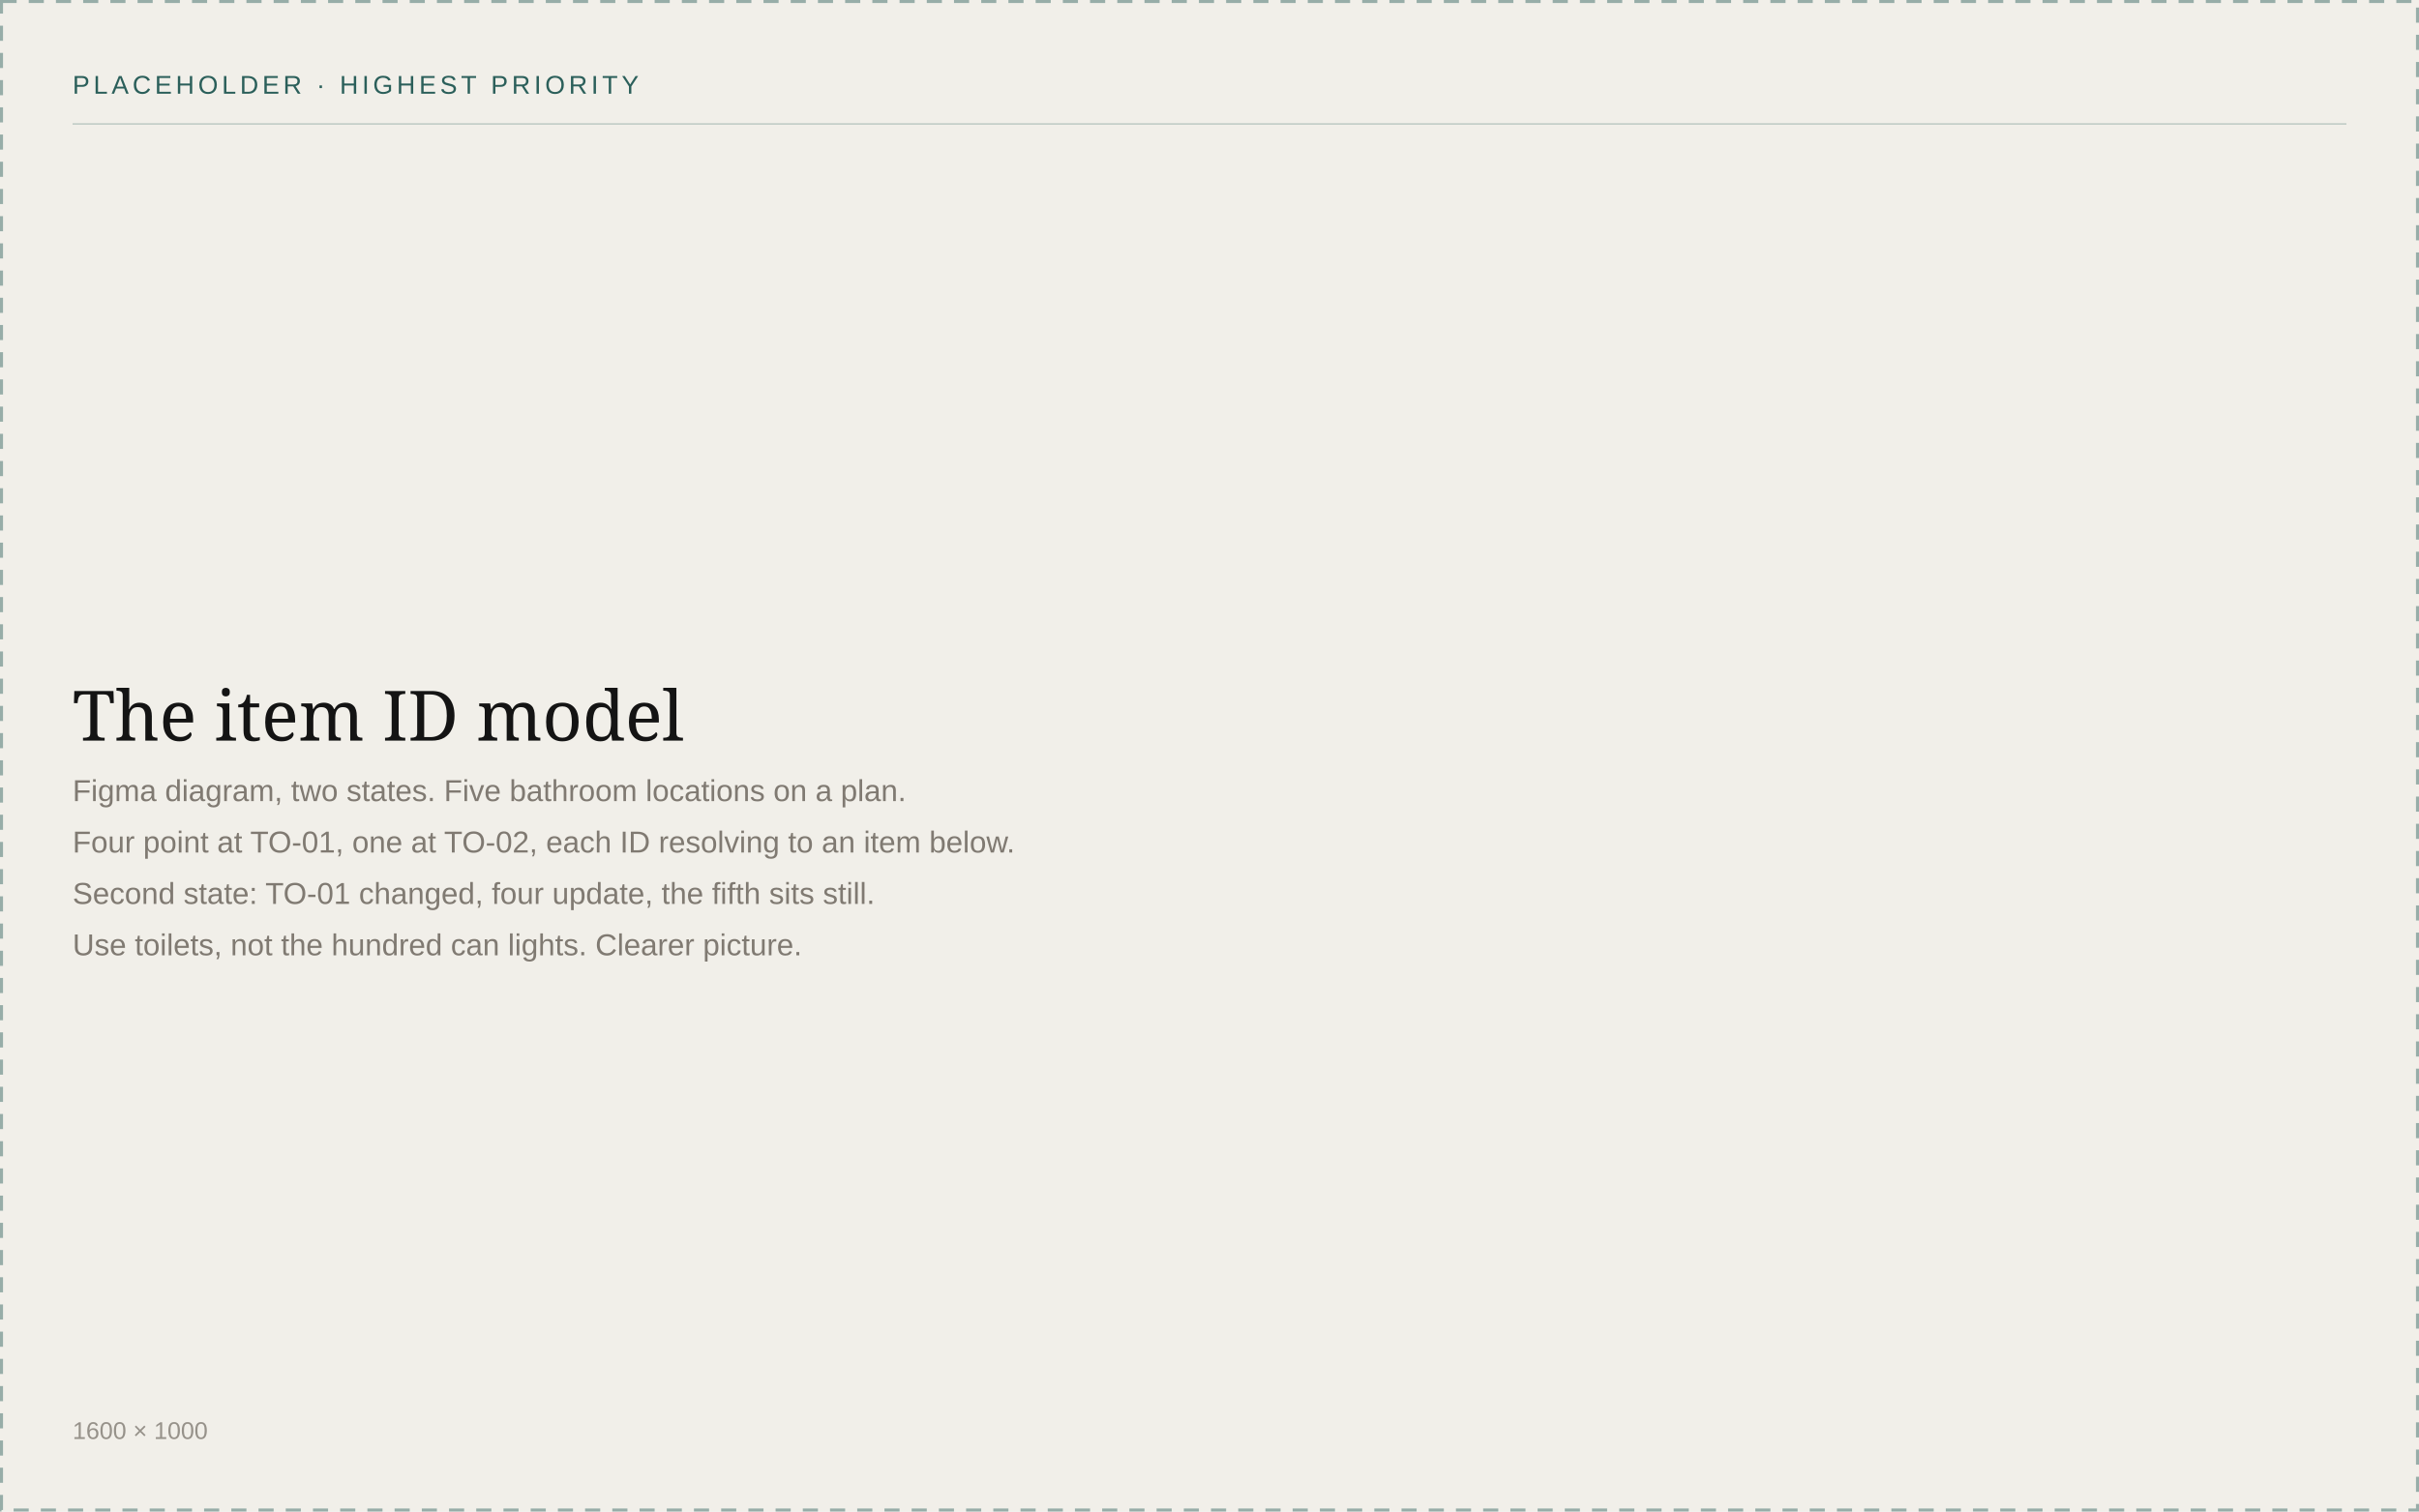
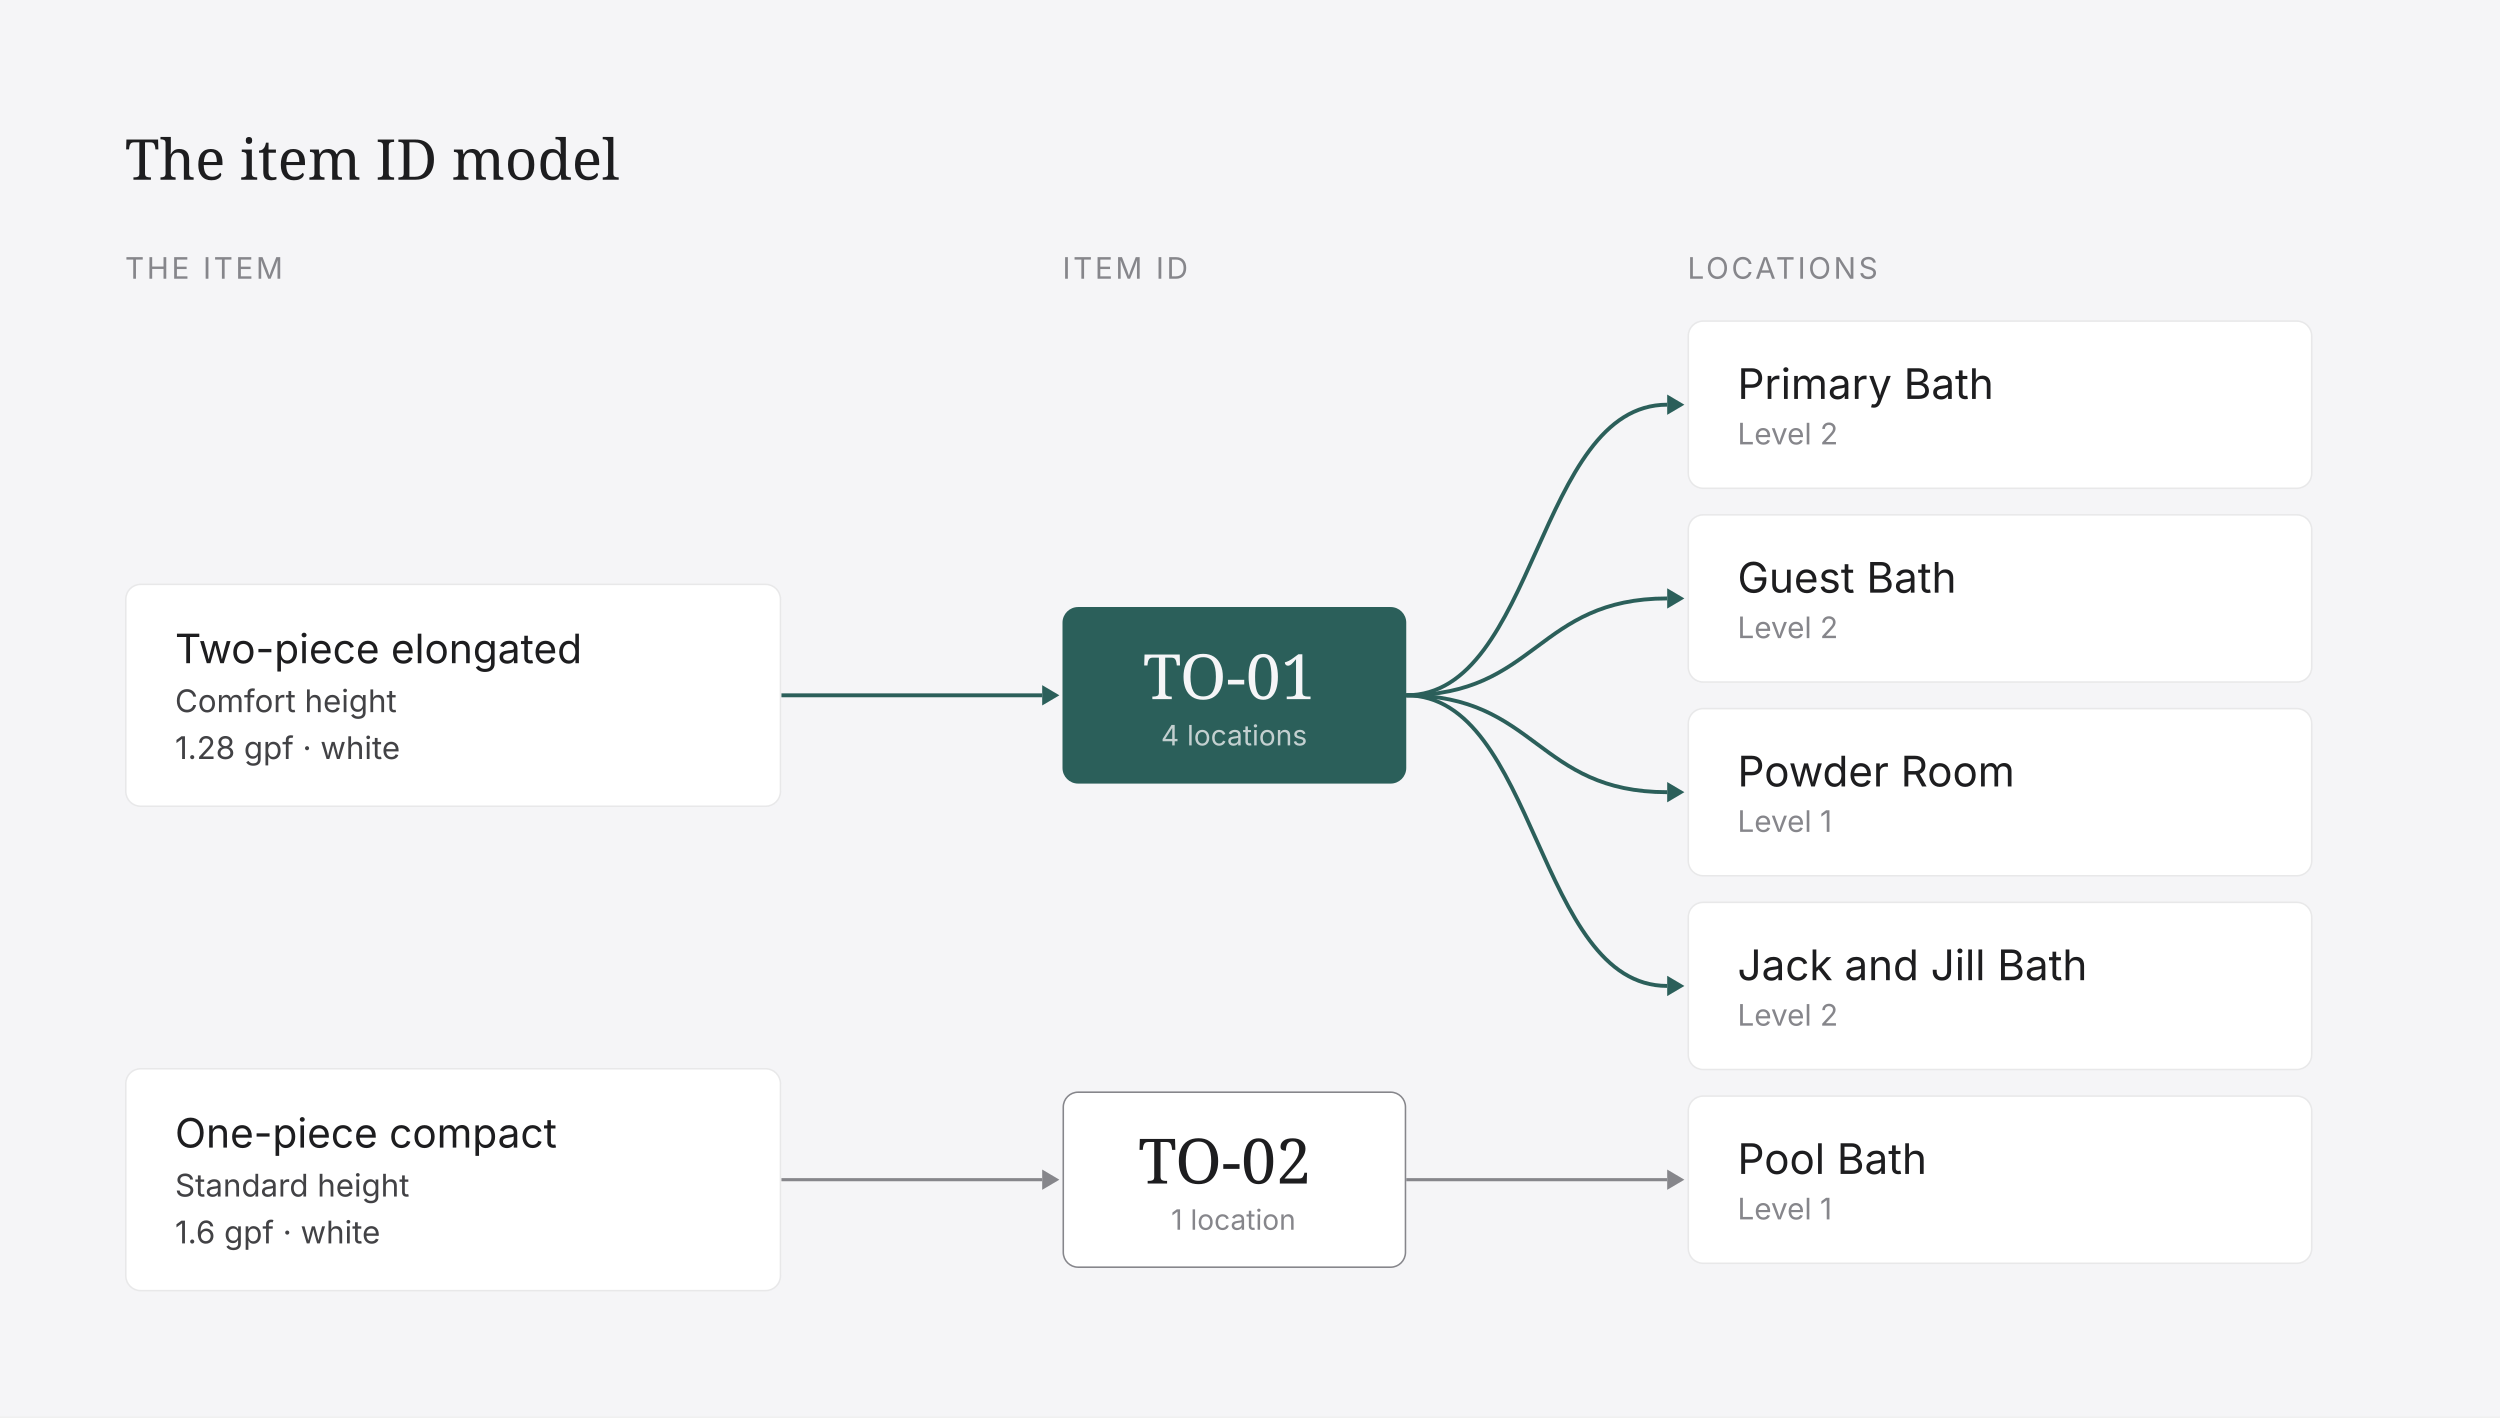
- <svg xmlns="http://www.w3.org/2000/svg" viewBox="0 0 1600 1000" width="1600" height="1000">
-   <rect width="1600" height="1000" fill="#F1EFE9" />
-   <rect x="1" y="1" width="1598" height="998" fill="none" stroke="#2B5F5A" stroke-opacity=".45" stroke-width="2" stroke-dasharray="10 8" />
-   <text x="48" y="62" font-family="Helvetica Neue, Arial, sans-serif" font-size="17" letter-spacing="2.5" fill="#2B5F5A">PLACEHOLDER · HIGHEST PRIORITY</text>
-   <line x1="48" y1="82" x2="1552" y2="82" stroke="#2B5F5A" stroke-opacity=".25" stroke-width="1" />
-   <text x="48" y="490.0" font-family="Georgia, serif" font-size="46" fill="#141414">The item ID model</text>
-   <text x="48" y="530.0" font-family="Helvetica Neue, Arial, sans-serif" font-size="20" fill="#807A72">Figma diagram, two states. Five bathroom locations on a plan.</text>
-   <text x="48" y="564.0" font-family="Helvetica Neue, Arial, sans-serif" font-size="20" fill="#807A72">Four point at TO-01, one at TO-02, each ID resolving to an item below.</text>
-   <text x="48" y="598.0" font-family="Helvetica Neue, Arial, sans-serif" font-size="20" fill="#807A72">Second state: TO-01 changed, four update, the fifth sits still.</text>
-   <text x="48" y="632.0" font-family="Helvetica Neue, Arial, sans-serif" font-size="20" fill="#807A72">Use toilets, not the hundred can lights. Clearer picture.</text>
-   <text x="48" y="952" font-family="Helvetica Neue, Arial, sans-serif" font-size="16" fill="#807A72" opacity=".8">1600 × 1000</text>
+ <svg xmlns="http://www.w3.org/2000/svg" width="1600" height="907" viewBox="0 0 1600 907" fill="none">
+   <g clip-path="url(#c0)">
+     <rect width="1600" height="906.5" fill="#F5F5F7" />
+     <path d="M500 445H667" stroke="#2B5F5A" stroke-width="2.5" />
+     <path d="M678 445L667 438.5V451.5L678 445Z" fill="#2B5F5A" />
+     <path d="M500 755H667" stroke="#86868B" stroke-width="2" />
+     <path d="M678 755L667 748.5V761.5L678 755Z" fill="#86868B" />
+     <path d="M900 445C983.5 445 983.5 259 1067 259" stroke="#2B5F5A" stroke-width="2.5" />
+     <path d="M1078 259L1067 252.5V265.5L1078 259Z" fill="#2B5F5A" />
+     <path d="M900 445C983.5 445 983.5 383 1067 383" stroke="#2B5F5A" stroke-width="2.5" />
+     <path d="M1078 383L1067 376.5V389.5L1078 383Z" fill="#2B5F5A" />
+     <path d="M900 445C983.5 445 983.5 507 1067 507" stroke="#2B5F5A" stroke-width="2.5" />
+     <path d="M1078 507L1067 500.5V513.5L1078 507Z" fill="#2B5F5A" />
+     <path d="M900 445C983.5 445 983.5 631 1067 631" stroke="#2B5F5A" stroke-width="2.5" />
+     <path d="M1078 631L1067 624.5V637.5L1078 631Z" fill="#2B5F5A" />
+     <path d="M900 755H1067" stroke="#86868B" stroke-width="2" />
+     <path d="M1078 755L1067 748.5V761.5L1078 755Z" fill="#86868B" />
+     <text fill="#1D1D1F" style="white-space: pre" xml:space="preserve" font-family="Fraunces, Georgia, serif" font-size="36">
+       <tspan x="80" y="115.014">The item ID model</tspan>
+     </text>
+     <text fill="#86868B" style="white-space: pre" xml:space="preserve" font-family="Inter Tight, Inter, system-ui, sans-serif" font-size="19" letter-spacing="1.7px">
+       <tspan x="80" y="178.409">THE ITEM</tspan>
+     </text>
+     <path d="M80 383.5C80 377.977 84.477 373.5 90 373.5H490C495.523 373.5 500 377.977 500 383.5V506.5C500 512.023 495.523 516.5 490 516.5H90C84.477 516.5 80 512.023 80 506.5V383.5Z" fill="white" />
+     <path d="M90 374H490C495.247 374 499.5 378.253 499.5 383.5V506.5C499.5 511.747 495.247 516 490 516H90C84.753 516 80.5 511.747 80.5 506.5V383.5C80.5 378.253 84.753 374 90 374Z" stroke="#1D1D1F" stroke-opacity="0.1" />
+     <text fill="#1D1D1F" style="white-space: pre" xml:space="preserve" font-family="Inter Tight, Inter, system-ui, sans-serif" font-size="26">
+       <tspan x="112" y="424.455">Two-piece elongated</tspan>
+     </text>
+     <text fill="#424245" style="white-space: pre" xml:space="preserve" font-family="Inter Tight, Inter, system-ui, sans-serif" font-size="20">
+       <tspan x="112" y="455.773">Comfort height</tspan>
+     </text>
+     <text fill="#424245" style="white-space: pre" xml:space="preserve" font-family="Inter Tight, Inter, system-ui, sans-serif" font-size="20">
+       <tspan x="112" y="485.773">1.28 gpf · white</tspan>
+     </text>
+     <path d="M80 693.5C80 687.977 84.477 683.5 90 683.5H490C495.523 683.5 500 687.977 500 693.5V816.5C500 822.023 495.523 826.5 490 826.5H90C84.477 826.5 80 822.023 80 816.5V693.5Z" fill="white" />
+     <path d="M90 684H490C495.247 684 499.5 688.253 499.5 693.5V816.5C499.5 821.747 495.247 826 490 826H90C84.753 826 80.5 821.747 80.5 816.5V693.5C80.5 688.253 84.753 684 90 684Z" stroke="#1D1D1F" stroke-opacity="0.1" />
+     <text fill="#1D1D1F" style="white-space: pre" xml:space="preserve" font-family="Inter Tight, Inter, system-ui, sans-serif" font-size="26">
+       <tspan x="112" y="734.455">One-piece compact</tspan>
+     </text>
+     <text fill="#424245" style="white-space: pre" xml:space="preserve" font-family="Inter Tight, Inter, system-ui, sans-serif" font-size="20">
+       <tspan x="112" y="765.773">Standard height</tspan>
+     </text>
+     <text fill="#424245" style="white-space: pre" xml:space="preserve" font-family="Inter Tight, Inter, system-ui, sans-serif" font-size="20">
+       <tspan x="112" y="795.773">1.6 gpf · white</tspan>
+     </text>
+     <text fill="#86868B" style="white-space: pre" xml:space="preserve" font-family="Inter Tight, Inter, system-ui, sans-serif" font-size="19" letter-spacing="1.7px">
+       <tspan x="680" y="178.409">ITEM ID</tspan>
+     </text>
+     <path d="M680 398.5C680 392.977 684.477 388.5 690 388.5H890C895.523 388.5 900 392.977 900 398.5V491.5C900 497.023 895.523 501.5 890 501.5H690C684.477 501.5 680 497.023 680 491.5V398.5Z" fill="#2B5F5A" />
+     <text fill="#F5F5F7" style="white-space: pre" xml:space="preserve" font-family="Fraunces, Georgia, serif" font-size="40">
+       <tspan x="731.5" y="447.46">TO-01</tspan>
+     </text>
+     <text opacity="0.75" fill="#F5F5F7" style="white-space: pre" xml:space="preserve" font-family="Inter Tight, Inter, system-ui, sans-serif" font-size="18">
+       <tspan x="743" y="477.045">4 locations</tspan>
+     </text>
+     <path d="M690 699H890C895.247 699 899.5 703.253 899.5 708.5V801.5C899.5 806.747 895.247 811 890 811H690C684.753 811 680.5 806.747 680.5 801.5V708.5C680.5 703.253 684.753 699 690 699Z" fill="white" stroke="#86868B" />
+     <text fill="#1D1D1F" style="white-space: pre" xml:space="preserve" font-family="Fraunces, Georgia, serif" font-size="40">
+       <tspan x="728.5" y="757.46">TO-02</tspan>
+     </text>
+     <text fill="#86868B" style="white-space: pre" xml:space="preserve" font-family="Inter Tight, Inter, system-ui, sans-serif" font-size="18">
+       <tspan x="749.5" y="787.045">1 location</tspan>
+     </text>
+     <text fill="#86868B" style="white-space: pre" xml:space="preserve" font-family="Inter Tight, Inter, system-ui, sans-serif" font-size="19" letter-spacing="1.7px">
+       <tspan x="1080" y="178.409">LOCATIONS</tspan>
+     </text>
+     <path d="M1080 215C1080 209.477 1084.48 205 1090 205H1470C1475.52 205 1480 209.477 1480 215V303C1480 308.523 1475.52 313 1470 313H1090C1084.48 313 1080 308.523 1080 303V215Z" fill="white" />
+     <path d="M1090 205.5H1470C1475.25 205.5 1479.5 209.753 1479.5 215V303C1479.5 308.247 1475.25 312.5 1470 312.5H1090C1084.75 312.5 1080.5 308.247 1080.5 303V215C1080.5 209.753 1084.75 205.5 1090 205.5Z" stroke="#1D1D1F" stroke-opacity="0.1" />
+     <text fill="#1D1D1F" style="white-space: pre" xml:space="preserve" font-family="Inter Tight, Inter, system-ui, sans-serif" font-size="27">
+       <tspan x="1112" y="255.318">Primary Bath</tspan>
+     </text>
+     <text fill="#86868B" style="white-space: pre" xml:space="preserve" font-family="Inter Tight, Inter, system-ui, sans-serif" font-size="19">
+       <tspan x="1112" y="284.409">Level 2</tspan>
+     </text>
+     <path d="M1080 339C1080 333.477 1084.48 329 1090 329H1470C1475.52 329 1480 333.477 1480 339V427C1480 432.523 1475.52 437 1470 437H1090C1084.48 437 1080 432.523 1080 427V339Z" fill="white" />
+     <path d="M1090 329.5H1470C1475.25 329.5 1479.5 333.753 1479.5 339V427C1479.5 432.247 1475.25 436.5 1470 436.5H1090C1084.75 436.5 1080.5 432.247 1080.5 427V339C1080.5 333.753 1084.75 329.5 1090 329.5Z" stroke="#1D1D1F" stroke-opacity="0.1" />
+     <text fill="#1D1D1F" style="white-space: pre" xml:space="preserve" font-family="Inter Tight, Inter, system-ui, sans-serif" font-size="27">
+       <tspan x="1112" y="379.318">Guest Bath</tspan>
+     </text>
+     <text fill="#86868B" style="white-space: pre" xml:space="preserve" font-family="Inter Tight, Inter, system-ui, sans-serif" font-size="19">
+       <tspan x="1112" y="408.409">Level 2</tspan>
+     </text>
+     <path d="M1080 463C1080 457.477 1084.48 453 1090 453H1470C1475.52 453 1480 457.477 1480 463V551C1480 556.523 1475.52 561 1470 561H1090C1084.48 561 1080 556.523 1080 551V463Z" fill="white" />
+     <path d="M1090 453.5H1470C1475.25 453.5 1479.5 457.753 1479.5 463V551C1479.5 556.247 1475.25 560.5 1470 560.5H1090C1084.75 560.5 1080.5 556.247 1080.5 551V463C1080.5 457.753 1084.75 453.5 1090 453.5Z" stroke="#1D1D1F" stroke-opacity="0.1" />
+     <text fill="#1D1D1F" style="white-space: pre" xml:space="preserve" font-family="Inter Tight, Inter, system-ui, sans-serif" font-size="27">
+       <tspan x="1112" y="503.318">Powder Room</tspan>
+     </text>
+     <text fill="#86868B" style="white-space: pre" xml:space="preserve" font-family="Inter Tight, Inter, system-ui, sans-serif" font-size="19">
+       <tspan x="1112" y="532.409">Level 1</tspan>
+     </text>
+     <path d="M1080 587C1080 581.477 1084.48 577 1090 577H1470C1475.52 577 1480 581.477 1480 587V675C1480 680.523 1475.52 685 1470 685H1090C1084.48 685 1080 680.523 1080 675V587Z" fill="white" />
+     <path d="M1090 577.5H1470C1475.25 577.5 1479.5 581.753 1479.5 587V675C1479.5 680.247 1475.25 684.5 1470 684.5H1090C1084.75 684.5 1080.5 680.247 1080.5 675V587C1080.5 581.753 1084.75 577.5 1090 577.5Z" stroke="#1D1D1F" stroke-opacity="0.1" />
+     <text fill="#1D1D1F" style="white-space: pre" xml:space="preserve" font-family="Inter Tight, Inter, system-ui, sans-serif" font-size="27">
+       <tspan x="1112" y="627.318">Jack and Jill Bath</tspan>
+     </text>
+     <text fill="#86868B" style="white-space: pre" xml:space="preserve" font-family="Inter Tight, Inter, system-ui, sans-serif" font-size="19">
+       <tspan x="1112" y="656.409">Level 2</tspan>
+     </text>
+     <path d="M1080 711C1080 705.477 1084.48 701 1090 701H1470C1475.52 701 1480 705.477 1480 711V799C1480 804.523 1475.52 809 1470 809H1090C1084.48 809 1080 804.523 1080 799V711Z" fill="white" />
+     <path d="M1090 701.5H1470C1475.25 701.5 1479.5 705.753 1479.5 711V799C1479.5 804.247 1475.25 808.5 1470 808.5H1090C1084.75 808.5 1080.5 804.247 1080.5 799V711C1080.5 705.753 1084.75 701.5 1090 701.5Z" stroke="#1D1D1F" stroke-opacity="0.1" />
+     <text fill="#1D1D1F" style="white-space: pre" xml:space="preserve" font-family="Inter Tight, Inter, system-ui, sans-serif" font-size="27">
+       <tspan x="1112" y="751.318">Pool Bath</tspan>
+     </text>
+     <text fill="#86868B" style="white-space: pre" xml:space="preserve" font-family="Inter Tight, Inter, system-ui, sans-serif" font-size="19">
+       <tspan x="1112" y="780.409">Level 1</tspan>
+     </text>
+   </g>
+   <defs>
+     <clipPath id="c0">
+       <rect width="1600" height="906.5" fill="white" />
+     </clipPath>
+   </defs>
</svg>
